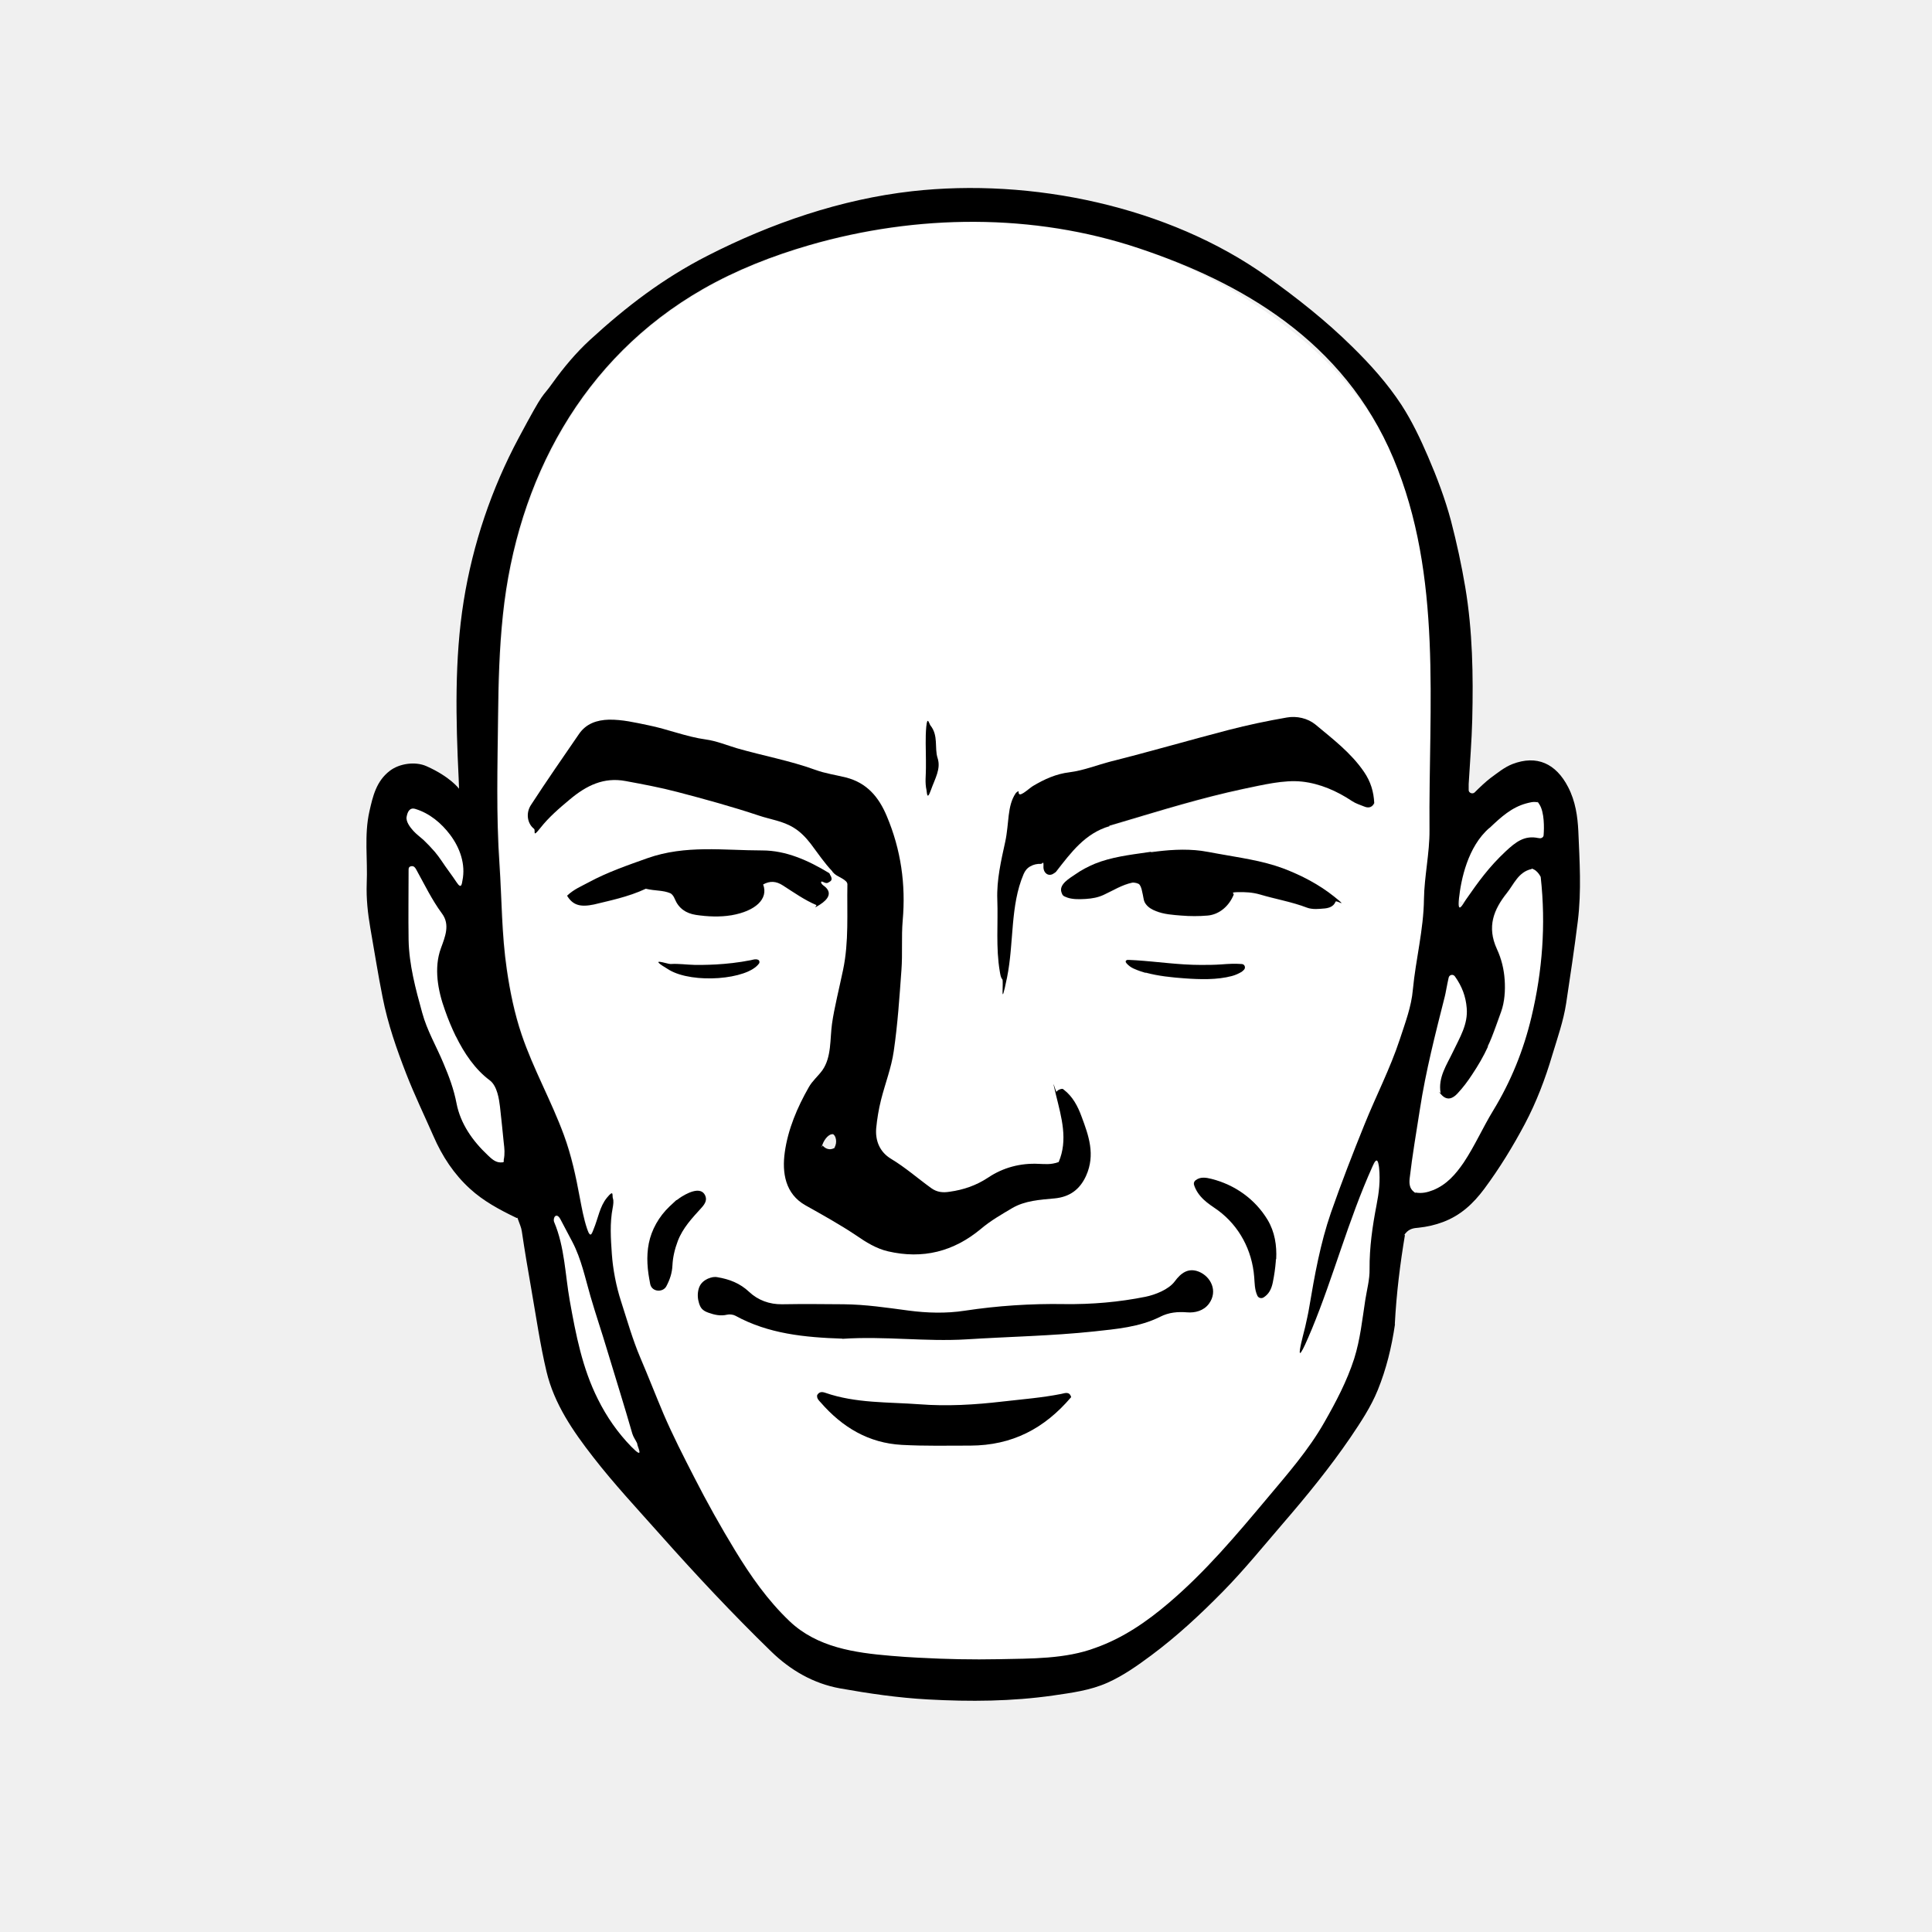
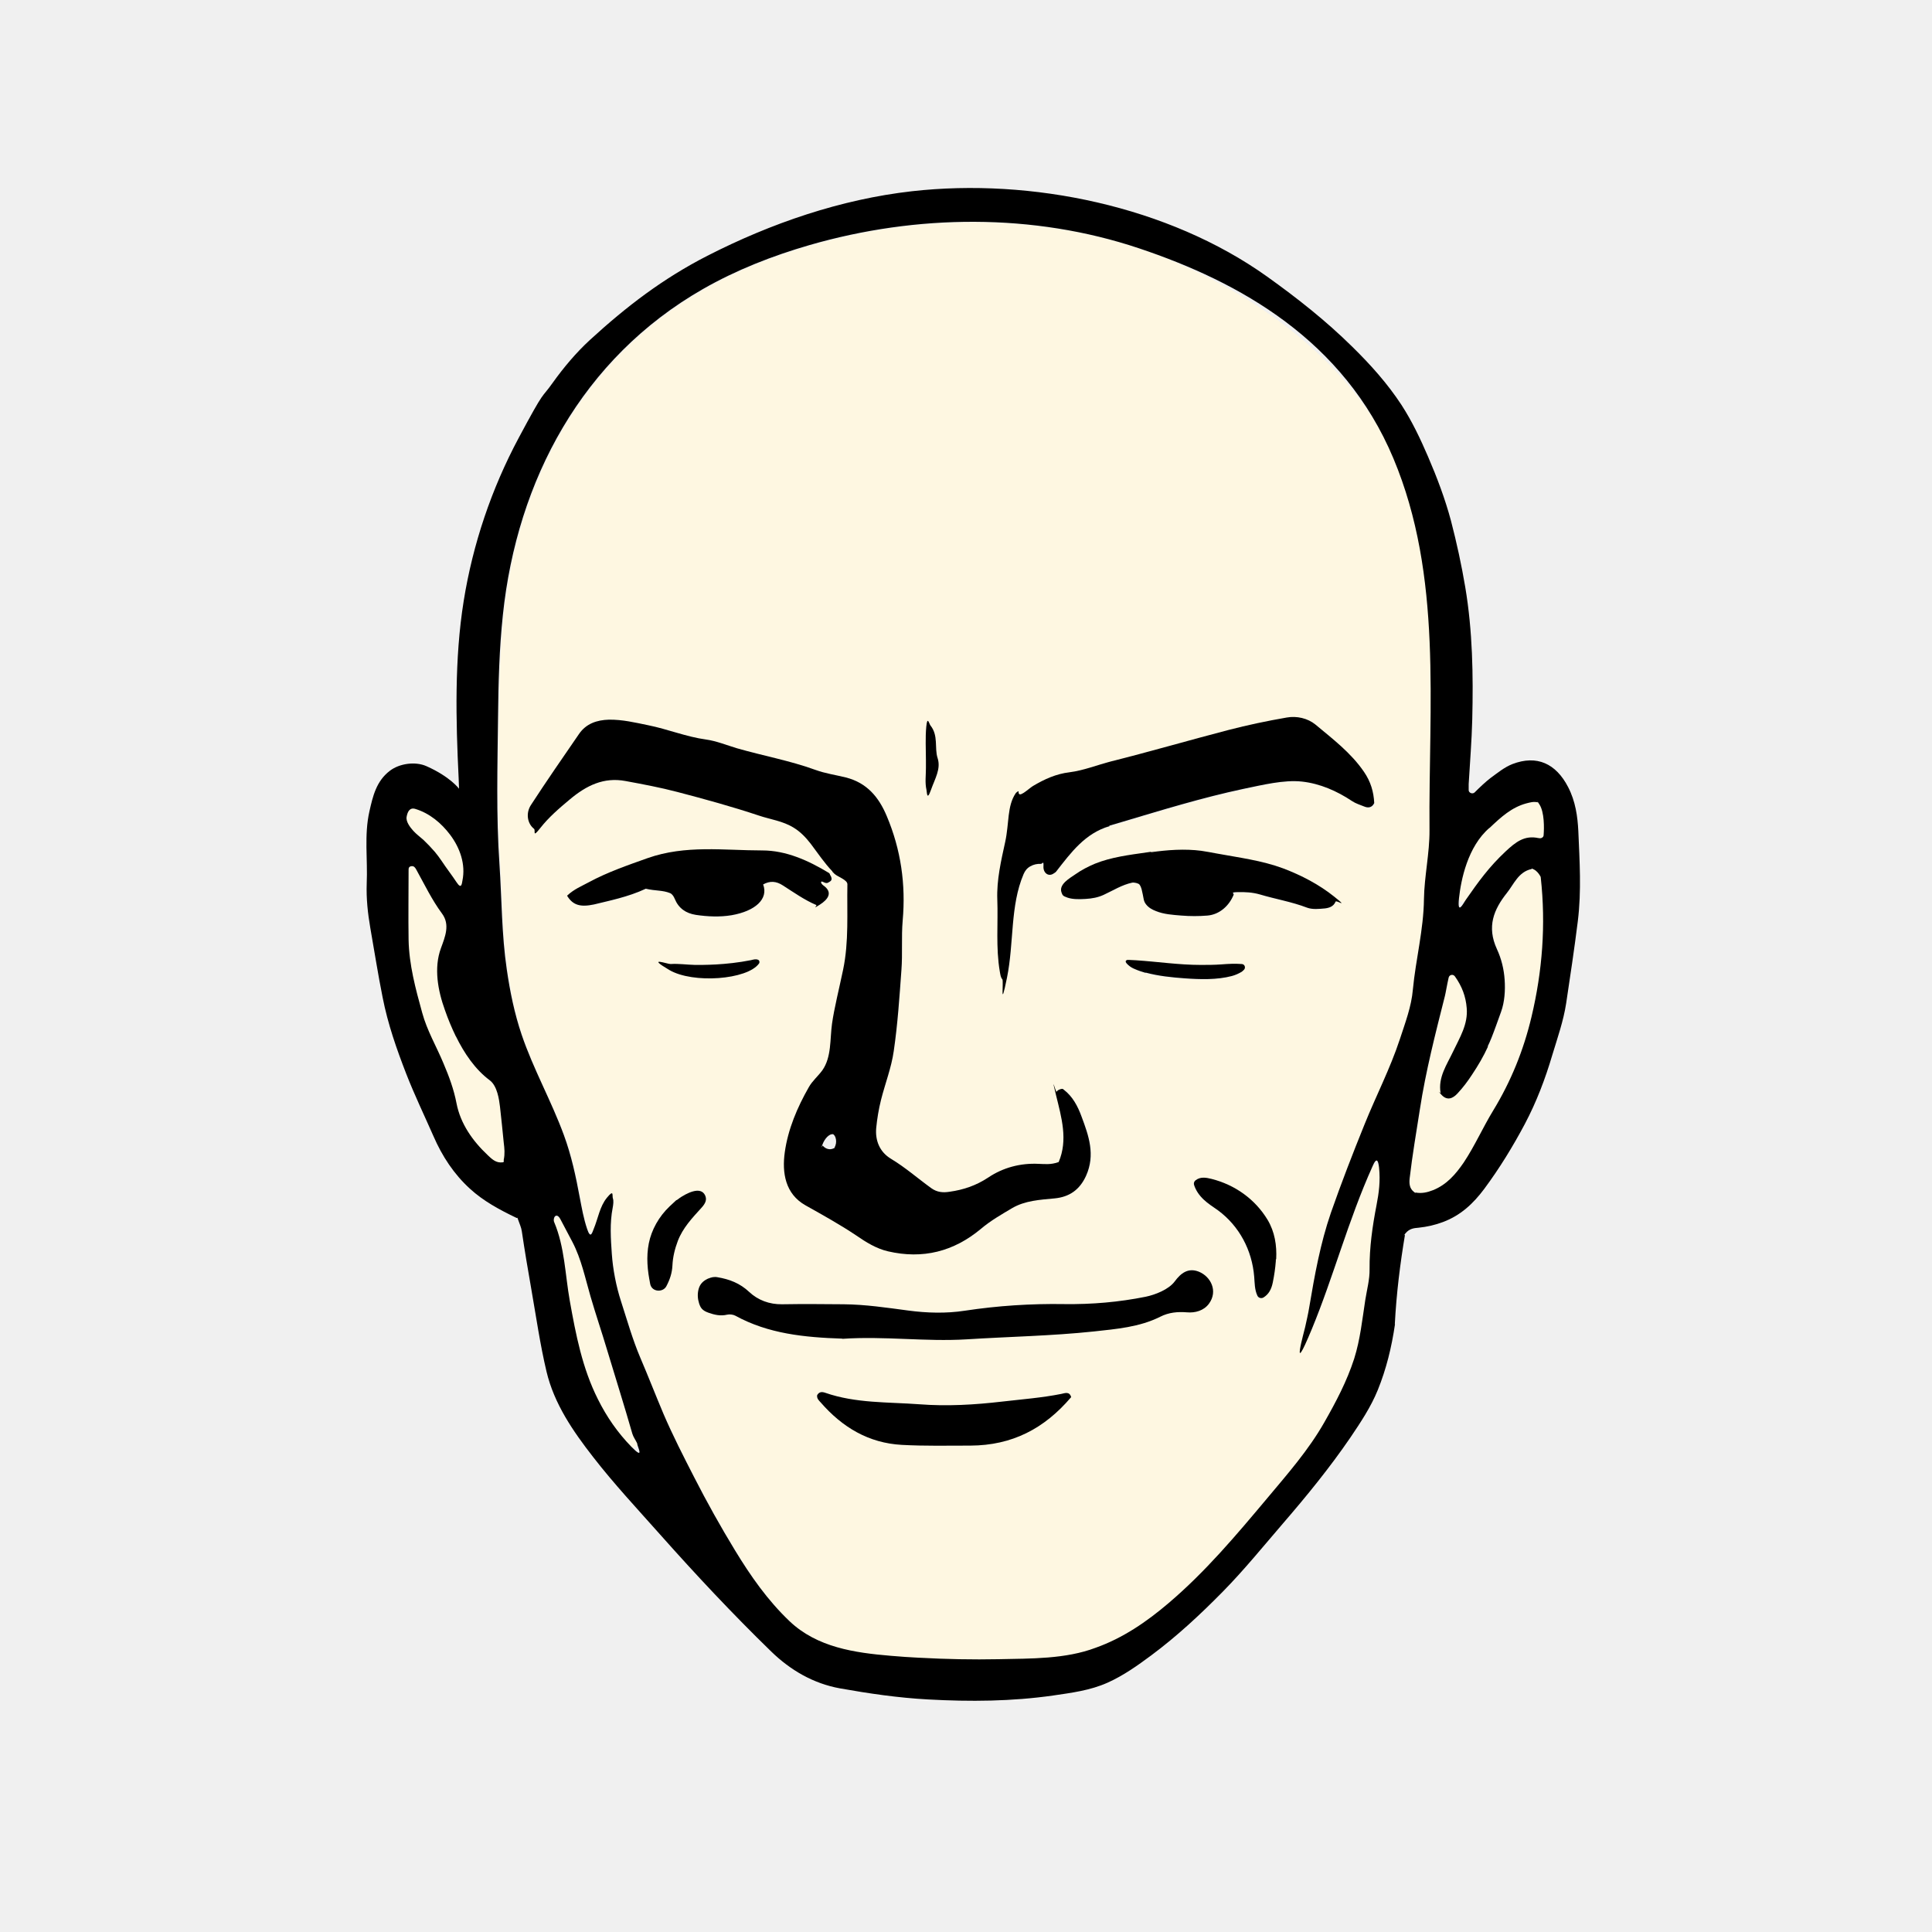
<svg xmlns="http://www.w3.org/2000/svg" id="Layer_3" version="1.1" viewBox="0 0 1080 1080">
  <defs>
    <style>
      .st0 {
-         fill: #fff;
+         fill: #fef7e1;
      }
    </style>
  </defs>
  <g id="white-fill">
    <g>
      <path class="st0" d="M860.5,449.6c2.9,4.4,2.7,13.4,2.4,17.2,0,1.1-1,1.9-2.1,1.8-.3,0-.5,0-.8-.1-7.8-1.7-12.8,2.2-18.3,7.4-9.4,8.8-15.2,16.9-22.3,27.1,0,.1-.1.2-.2.3-1.1,1.7-3.8.7-3.5-1.3,1.1-10.1,4.8-28.6,17-39.2,6.5-6.2,12.5-11.5,20.6-13.7,2.5-.7,4-1.1,6.5-.6,0,0,.8,1.1.8,1.1Z" />
      <path class="st0" d="M861.5,490.6c2.8,26.4.8,52.3-5.2,77.9-4.4,18.5-11.5,35.9-21.4,52.3-5.8,9.5-10.3,19.9-16.5,29.1-4.4,6.4-9.4,12.4-17.1,15.4-3.4,1.4-6.6,2-10,1.3-.3,0-.6-.2-.8-.4-2.5-2-2.7-4.6-2.3-7.5,1.5-12.9,3.7-25.7,5.7-38.5,3.3-21.5,8.7-42.4,14-63.4.4-1.5,1.2-6.4,2.1-10.3.4-1.6,2.5-2.1,3.5-.7,3.9,5.6,6,11.3,6.6,17.7.8,9.1-3.9,16.5-7.6,24.3-3.5,7.4-8.5,14.4-7,23.2,0,.4.2.7.5,1,3.2,3.5,6.4,2,8.9-.7,3-3.2,5.7-6.9,8.2-10.6,3.3-5.1,6.3-10.2,8.9-15.7.8-1.6,1.5-3.3,2.2-5,1.9-4.7,3.6-9.5,5.3-14.3,1.9-5.5,2.4-12.1,2-17.9-.4-5.9-1.8-11.7-4.3-17.1-5.8-12.6-1.8-22.2,5.6-31.5,3.9-4.9,6.4-11.7,13.7-13.3.4,0,.9,0,1.3.2,1.6.8,2.7,2.3,3.6,3.7.2.3.3.6.3.9Z" />
      <path class="st0" d="M466.7,488.5c1.6,1.6,7.2,3.3,7.2,5.8-.2,16.1,1,31.9-2.4,47.8-2.1,10-4.8,20-6.2,30.2-1.2,8.5-.2,18.6-5.4,26-2.4,3.4-5.6,5.9-7.6,9.5-6.3,11.3-11.5,23.5-13.3,36.3-1.6,11.4.2,23.3,11.6,29.7,9.6,5.4,19.2,10.6,28.3,16.8,5.6,3.8,11.3,7.4,17.8,8.9,19.4,4.5,36.7.2,52.1-12.7,5.2-4.4,11.3-7.9,17.2-11.4,7.3-4.3,15.6-4.8,23.9-5.5,8.1-.8,13.9-4.7,17.5-12.6,5.3-11.7,1.5-22.4-2.5-33.1-2.1-5.7-5-11.3-10-15.1-.5-.3-1.1-.4-1.6-.3-1.1.3-1.8.8-2.4,1.5-.4.5-.5,1.2-.3,1.8,3.1,12.6,6.8,25.2,1.5,37.5-4.4,1.5-7.8,1.1-11.2,1-10.2-.4-19.9,2.1-28.1,7.6-6.8,4.6-13.9,6.9-21.8,8-3.7.5-6.9.3-10.2-2-7.5-5.4-14.5-11.6-22.5-16.4-6.5-3.9-8.9-10.4-8.3-17.2.5-5.2,1.4-10.6,2.7-15.8,2.2-9.1,5.7-18,7.1-27.2,2.2-15,3.2-30.3,4.3-45.4.6-9.2-.1-18.5.7-27.6,1.8-20.3-1-39.7-8.9-58.4-4.4-10.5-11-18.7-22.9-21.6-5.6-1.4-11.5-2.2-16.9-4.2-14.3-5.2-29.3-7.9-43.9-12.1-5.8-1.7-11.5-4.1-17.3-4.9-11.1-1.6-21.5-5.9-32.4-8-7.3-1.4-14.4-3.2-21.9-3.1-6.9.1-12.8,2.2-16.8,8.1-9,13.2-18.1,26.3-26.8,39.6-3,4.6-2,10.3,1.7,13.3,1.1.8,2.7.7,3.5-.4,4.7-5.9,10.5-11,16.5-15.9,9.3-7.8,19-12.6,31.2-10.3,9.7,1.8,19.4,3.6,28.9,6.1,15.3,4,30.6,8.2,45.6,13.2,6.5,2.2,13.4,3,19.5,6.8,3.8,2.3,6.9,5.6,9.6,9.1,4,5.3,7.5,10.6,12.1,15.4.4.4.9.9,1.3,1.3ZM463.5,488.3c-11.7-7.2-24.1-12.6-37.3-12.6-21.4,0-42.9-3.2-64.1,4.3-11.2,4-22.3,7.7-32.7,13.4-4.2,2.3-8.4,3.8-12.3,7.6,3.2,5.3,7.4,6.5,15,4.9,7.9-2,19-4.1,29-8.8,5.6,1.2,9.3.7,13.7,2.5,1.3.7,2,1.9,2.5,3.2,2.2,5.3,6.2,8,11.7,8.9,6.7,1.1,13.6,1.3,20.1.2,13.1-2.2,20.7-9,17.6-17.2,3.8-2.1,7.3-1.9,11.1.6,6.1,3.9,12,8.1,18.6,10.9.7.3,1.4.2,2-.2,4.7-3,7.5-6.9,2.1-10.7-.7-.5-1.9-1.7-1.1-2.2.8-.2,3.2.9,3.7.6,1.3-.8,3-1.5,1.1-4.4,0,0-.2-.4-.5-.7ZM799.4,464.2c.1,12.7-2.9,25.8-3.1,38.5-.3,17.2-4.7,33.7-6.2,50.6-.9,9.5-4.4,18.6-7.4,27.8-5.3,16.4-13.2,31.6-19.7,47.5-6.6,16.3-13,32.8-18.8,49.4-5.9,17.1-9.1,34.9-12.1,52.7-.6,3.8-1.5,7.5-2.3,11.2-.5,2.3,2.8,3.4,3.7,1.2,12.2-29.5,20.3-60.7,33.9-90.9.8-1.8,3.5-1.4,3.7.6.9,7.6-.1,14.3-1.4,21-2.2,11.9-4,23.7-3.9,35.9,0,5.7-1.5,11.5-2.4,17.2-1.8,11-2.8,22-6.2,32.8-4.1,12.7-10.2,24.2-16.7,35.6-8.8,15.5-20.6,29-31.9,42.4-17.2,20.5-34.6,41.2-55.2,58.6-12.3,10.4-25.5,19.6-40.8,25-16.9,6.3-36.3,6-54.1,6.4-14.7.3-29.4,0-44.1-.8-5.4-.3-10.7-.7-16.1-1.1-20.3-1.7-41.1-4.7-56.5-19.3-12.2-11.6-21.7-25.2-30.5-39.6-8.1-13.3-15.7-26.9-22.8-40.8-6-11.7-12-23.4-17.2-35.5-4.5-10.5-8.6-21.1-13-31.5-4.3-10.1-7.3-20.8-10.7-31.3-2.8-8.7-4.6-17.6-5.2-26.7-.6-8.6-1.2-17.2.5-25.8.4-1.8.8-3.6.1-5.2-.6-1.4-2.4-1.6-3.3-.4-4.1,5-4.8,11.6-7.4,17.7-.7,1.6-3.1,1.5-3.6-.1-2.1-6-3.1-11.8-4.1-17.5-2.2-11.9-4.7-23.6-8.9-35-7.1-19-17.1-36.9-23.6-56.1-4-11.7-6.4-24-8.3-36.4-2.9-19.6-2.8-39.3-4.1-58.9-1.8-27.4-1.1-54.8-.8-82.2.2-19,.7-38.2,2.7-57.1,7.9-75.4,44.4-143.6,111.8-182.2,18.7-10.7,38.9-18.6,59.6-24.6,59.9-17.3,125.1-18,184.2,1.8,56.4,18.9,118.5,61,142.2,117.4,27.7,66.1,19.6,138.2,20.2,207.9ZM768.4,449.1c-.2-6.4-2-12-5.7-17.4-7.3-10.7-17.5-18.4-27.2-26.5-4.2-3.5-10.4-4.9-16-3.9-11,1.9-21.9,4.2-32.7,7-21.8,5.6-43.5,12-65.4,17.5-7.8,1.9-15.4,5.1-23.3,6.1-7.6.9-14.2,3.9-20.5,7.7-2.6,1.5-8.3,7.3-8,3.1,0-.8-1.5.6-1.6.9-4.9,7.2-4.1,19-5.9,27.3-2.3,10.5-4.8,21.2-4.4,32.1.5,13.4-.8,26.9,1.4,40.3.3,1.7.4,3.3,1.4,4.3.9.8,2.3.3,2.6-.8,3.9-19.7,1.6-40.2,9.3-58,.8-1.8,2-3.4,3.7-4.3,2-1.1,4.1-1.5,6-1.4.8,0,1.4.7,1.4,1.4-.2,3.5,2.7,5.9,5.5,4.1.5-.4,1.2-.7,1.6-1.2,8.2-10.6,16.1-21.4,29.9-25.4,2.4-.7,4.7-1.4,7.1-2.1,22.5-6.7,44.9-13.6,67.9-18.5,10.7-2.3,21.8-5.3,32.8-4.1,10.2,1.1,19.6,5.2,28.1,10.9,2.1,1.4,4.4,2.1,6.7,3,2.2,1,4.5.7,5.7-1.9ZM746.7,504.1c.4-1,0-2.1-.8-2.8-8.6-6.8-18.4-12-28.6-15.8-11.9-4.5-24.6-6.1-37.1-8.3-2.9-.5-5.7-1.1-8.6-1.5-9.4-1.2-18.8-.5-28.1.8-.8.1-1.6.2-2.4.3-9.8,1.4-19.7,2.6-28.9,6.3-3.8,1.6-7.5,3.5-10.9,5.9-3,2.1-9.5,5.6-7.8,10.2.5,1.4,1.9,2.4,3.4,2.9,3,1,7,.9,10.1.7,3.5-.2,6.9-.8,10.1-2.3,5.2-2.4,10.2-5.6,15.9-6.8,1-.2,3.5.3,4.1,1.1,1.2,1.7,1.3,3.3,1.8,5.4.5,2.2.4,3.9,1.9,5.8,1.4,1.7,3.4,2.8,5.5,3.6,4.4,1.8,9.5,2.1,14.2,2.5,4.9.4,9.8.3,14.6,0,6.8-.6,12.1-5.4,14.6-11.6.4-.9,1.2-1.5,2.2-1.5,4.3-.1,8.3,0,12.5,1.3,8.8,2.6,17.8,4.1,26.4,7.4,3,1.1,6.7.7,10,.4,2.4-.2,4.8-1.1,5.9-3.8ZM713.2,704c.4-7.7-.8-15.3-4.9-22-7-11.6-18.2-19.6-31.4-22.9-2.9-.7-6.2-1.4-9,.9-.7.6-1,1.6-.7,2.5,1.1,3.1,3,5.8,5.3,8.1,2.5,2.4,5.4,4,8.1,6.1,12,8.8,19.1,22.3,20.2,37,.3,3.6.2,7.3,1.8,10.7.6,1.3,2.2,1.8,3.4,1,3-1.8,4.6-5.1,5.2-8.4.8-4,1.4-8,1.7-12,0-.3,0-.6,0-.9ZM695.1,542.4c1.2-1.1.5-3.2-1.1-3.3-3.9-.3-7.5,0-11.4.2-3.9.2-7.7.3-11.6.3-12.1,0-24.1-1.8-36.1-2.6-1.3,0-2.6-.2-4-.2-.8,0-.9,0-.9,0,0,0-1.6.3-.6,1.7.4.5.9,1,1.4,1.4,1.1.9,2.3,1.6,3.6,2.1,1.8.8,3.8,1.4,5.7,2,7.1,2,14.9,2.8,22,3.2,8.5.6,18,.9,26.2-1.3,1.9-.5,3.8-1.2,5.4-2.3.2-.1.7-.6,1.3-1.1ZM675.8,728.7c5.2-7.1,1-15.1-5.6-17.9-6-2.4-10.2.8-13.5,5.4-3.4,4.6-11,7.5-16.3,8.6-15,3.1-30.2,4.4-45.4,4.1-18.7-.3-37.2.9-55.7,3.7-10.4,1.6-21.2,1.3-31.6-.1-12-1.6-23.9-3.4-36.1-3.5-11.5-.1-23-.2-34.4,0-7.1.1-13.5-2.2-18.4-6.9-5.2-4.9-11.1-7.1-17.6-8.2-1.8-.3-3.7,0-5.4.9-.2.1-.5.2-.7.4-2.2,1.1-3.9,3.1-4.6,5.6-.7,2.7-.6,5.3.3,7.9.8,2.4,2.8,4.3,5.2,5.2,3.4,1.2,6.8,2,10.5,1.1,1.4-.3,3.3-.1,4.6.6,18.4,10,38.6,12.1,59.7,12.8,23.5-1.6,46.4,1.8,69.3.3,23.7-1.5,47.5-1.9,71.1-4.4,12.7-1.4,25.5-2.4,37.1-8.2,4.9-2.4,9.8-2.9,15-2.5,4.6.4,9.5-.9,12.3-4.8ZM598.7,781.1c-.9-3.6-3.8-2.2-5.5-1.9-11,2.1-22.1,3-33.1,4.3-15.5,1.8-30.8,2.7-46.3,1.5-17.6-1.4-35.5-.5-52.5-6.5-2-.7-3.5-.5-4.6,1.3-.3,1.9,1.1,3,2,4.1,12,13.9,26.7,22.7,45.4,23.7,12.8.7,25.5.5,38.3.4,23.3,0,41.3-9.6,56.2-27ZM520.4,441.6c2.3-6.5,5.7-11.8,3.7-17.9-1.8-5.6.6-12.5-4-18.2-.7-.9-2.2-.4-2.3.7-.6,6.3-.2,12.5-.2,18.7,0,1.5,0,3,0,4.5,0,4.1-.6,8,.2,12.1.3,1.3,2.1,1.4,2.5.1ZM424.3,538.6c.5-.7.2-1.7-.6-2.1-1.3-.5-2.5,0-3.8.2-14.6,2.9-27.4,2.7-31.5,2.7-4.5,0-9.1-.8-13.6-.5-1.8.1-2.3,2.4-.8,3.3,13.2,7.8,43.7,5.5,50.2-3.6ZM392.1,675.2c2.4-2.7,3.2-4.7,2.2-7-2.5-5.6-10.7-1.1-14.6,1.6-.4.3-.7.5-1,.7-1.5,1.2-3,2.5-4.4,3.8-6,5.7-10,12.4-11.6,20.6-1.4,7.5-.8,15.3.8,22.8,0,0,0,.1,0,.2,1,4.3,6.9,5,9,1.1,1.9-3.6,3.2-7.3,3.4-11.7.2-4.5,1.3-9.1,3-13.6,2.9-7.4,8-12.8,13.1-18.4Z" />
      <path class="st0" d="M356.2,807.1s0,0,0,0c.2,1.8-2,2.9-3.3,1.6-7.6-7.8-13.8-16.8-18.7-26.6-8.6-17.4-12.3-36.1-15.7-55-2.6-14.6-2.8-29.9-8.7-43.9,0,0,0,0,0,0-.9-2.3,2.4-3.8,3.5-1.6,2.3,4.3,4.5,8.5,6.7,12.7,5,9.6,7.2,20.1,10.1,30.4,2.9,10.1,6.3,20,9.3,30.1,4.7,15.6,9.5,31.2,14.1,46.8.6,1.9,1.7,3.4,2.5,5,0,.2.2.4.2.6Z" />
      <path class="st0" d="M281.7,639c.3,3.1.7,6.2,0,9.5-.2.9-1,1.6-2,1.5-3-.1-5.1-2.3-7.1-4.1-8.4-8-15.2-17.6-17.4-28.9-1.5-8-4.2-15.1-7.3-22.4-4-9.4-9.2-18.3-11.9-28.3-3.7-13.4-7.4-26.8-7.6-40.7-.2-13.2,0-26.4,0-39.3,0-.9.7-1.8,1.6-1.9,1.5-.2,2.1.8,2.8,1.9,4.6,8.3,8.8,16.9,14.4,24.6,4.6,6.2,1.7,12.9-.6,19.3-4.1,11.1-1.7,23.8,2.2,34.6,1.8,4.9,3.8,9.9,6.2,14.9,4.7,9.5,10.8,18.6,19,24.7,4.3,3.2,5.3,10.7,5.7,14.8.9,7.6,1.3,12.5,2.1,20.1Z" />
      <path class="st0" d="M251.6,466.7c5.5,7.3,8.9,16.6,6.9,25.7-.3,1.5-.5,5.2-3.2,1-2.7-4.2-5.7-7.9-8.4-12-1.2-1.8-2.5-3.6-3.9-5.2-2-2.4-4.1-4.6-6.3-6.7-1.8-1.7-4-3.2-5.7-5.1-1.7-1.9-4.2-5.1-3.7-7.8.5-2.7,1.7-5.4,4.9-4.4,7.8,2.4,14.5,8,19.4,14.4Z" />
    </g>
  </g>
  <g id="line">
    <g>
      <path d="M779.8,740.1c0,0,0,.1,0,.2-1.9,13-4.9,25.1-9.6,36.7-3.9,9.6-9.6,18.1-15.4,26.7-11.5,16.8-24.3,32.5-37.6,47.9-11.1,12.9-21.8,26.1-33.7,38.2-12.5,12.7-25.6,24.9-40,35.6-7.7,5.7-15.4,11.2-24.3,15.2-9.8,4.4-20.3,5.7-30.5,7.2-23.1,3.3-46.4,3.5-69.9,2.2-16.7-.9-33-3.3-49.3-6.2-14.8-2.7-27.6-10.1-38.4-20.6-21.6-21-42.1-42.9-62.1-65.4-12.7-14.3-25.8-28.3-37.5-43.4-11.2-14.4-21.7-29.6-26-47.7-3.6-15.2-5.8-30.7-8.5-46.1-1.9-10.8-3.7-21.5-5.3-32.3-.3-2.2-1.3-4.2-2-6.3s-.5-.9-1-1.2c-9.4-4.5-18.5-9.4-26-16.3-8.9-8.1-15.5-18.1-20.4-29.4-5.1-11.6-10.6-23-15.2-34.8-5.4-13.9-10.3-27.9-13.2-42.7-2.6-12.9-4.6-25.9-6.9-38.9-1.4-8.1-2.3-16.4-2-24.8.6-13.4-1.5-27,1.5-40.3,1.9-8.4,3.8-16.9,11.4-22.7,5.3-4.1,14.2-5.4,20.5-2.6,13.3,5.9,18.2,12.6,18.2,12.6,0,0-.2-4.6-.2-5.6-1.6-32.7-2.4-66.9,2.8-99.3,5.1-31.9,15.6-62.9,30.8-91.3s12.1-21,19.1-30.9c6.1-8.5,12.9-16.6,20.6-23.7,20.5-18.8,40.9-34.4,65.7-47.1,35.6-18.2,74.6-31.6,114.4-36.1,66.7-7.5,143.3,8.3,198.5,47.7,16.8,12,32.9,24.7,47.6,39.2,10.2,10,19.7,20.6,27.5,32.5,5.9,9.1,10.6,19,14.9,29,5,11.6,9.5,23.5,12.8,35.8,3.2,12.3,5.9,24.7,8,37.2,4.1,24.5,4.5,49.1,3.9,73.8-.3,12.1-1.3,24.2-2,36.2,0,.6,0,1.9,0,3.4s2.1,2.4,3.3,1.3c3-3,6.2-6,8.8-8,4-2.9,7.8-6.1,12.4-7.9,13.6-5.2,24.3-.3,31.1,12.9,4.1,7.9,5.3,16.4,5.7,24.7.7,16.7,1.8,33.3-.3,50.3-1.9,15.3-4.2,30.5-6.5,45.8-1.5,9.9-4.9,19.5-7.8,29.1-3.9,13.2-8.8,26.1-15.3,38.4-6.7,12.6-14.1,24.7-22.7,36.3-6.2,8.3-13.2,14.8-23,18.5-4.5,1.7-9,2.7-13.7,3.2-2.6.2-5.1.5-7.2,3s-.3.6-.4.9c-2.7,16.1-4.8,32.8-5.7,50.2ZM514.3,926.7c14.7.8,29.4,1.1,44.1.8,17.8-.4,37.2,0,54.1-6.4,15.2-5.4,28.5-14.5,40.8-25,20.6-17.5,37.9-38.1,55.1-58.6,11.3-13.5,23.1-26.9,31.9-42.4,6.5-11.4,12.6-22.9,16.7-35.6,3.4-10.8,4.5-21.8,6.2-32.8.9-5.7,2.5-11.5,2.4-17.2-.1-12.2,1.6-24,3.9-35.9,1.3-6.7,2.2-13.4,1.4-20.9s-2.9-2.4-3.7-.6c-13.6,30.2-21.7,61.4-33.9,90.9s-4.2,1.2-3.7-1.2c.8-3.7,1.7-7.4,2.3-11.2,3-17.8,6.2-35.6,12.1-52.7,5.8-16.6,12.2-33.1,18.8-49.4,6.4-15.9,14.3-31.1,19.7-47.5,3-9.2,6.5-18.3,7.3-27.8,1.6-16.9,6-33.4,6.2-50.6.2-12.8,3.2-25.8,3.1-38.5-.6-69.8,7.5-141.9-20.2-207.9s-85.7-98.5-142.2-117.4c-59.1-19.8-124.3-19.1-184.2-1.8-20.7,6-40.9,13.9-59.6,24.6-67.4,38.6-103.9,106.7-111.8,182.2-2,18.9-2.5,38-2.7,57.1-.3,27.4-1.1,54.8.8,82.2,1.3,19.6,1.2,39.3,4.1,58.9,1.8,12.4,4.3,24.6,8.3,36.4,6.5,19.2,16.6,37,23.6,56.1,4.2,11.4,6.7,23.1,8.9,35,1.1,5.7,2.1,11.5,4.1,17.5s2.9,1.8,3.6.2c2.6-6.2,3.4-12.7,7.5-17.7s2.8-1,3.3.4.2,3.5-.1,5.2c-1.7,8.6-1.1,17.2-.5,25.8s2.4,18.1,5.2,26.7c3.4,10.5,6.4,21.2,10.7,31.3,4.5,10.5,8.6,21.1,13,31.5,5.2,12.1,11.2,23.8,17.2,35.5,7.1,13.9,14.7,27.5,22.8,40.8,8.7,14.3,18.2,27.9,30.5,39.6,15.4,14.6,36.3,17.6,56.5,19.3,5.4.5,10.7.8,16.1,1.1ZM831.8,585c-2.5,5.5-5.5,10.6-8.9,15.7-2.4,3.7-5.1,7.3-8.2,10.6-2.5,2.7-5.7,4.2-8.9.7s-.4-.6-.5-1c-1.5-8.8,3.5-15.8,7-23.2,3.7-7.8,8.4-15.2,7.6-24.3-.5-6.4-2.6-12.1-6.6-17.7-1-1.4-3.1-1-3.5.7-.9,3.9-1.7,8.8-2.1,10.3-5.3,21-10.7,41.9-14,63.4-2,12.8-4.2,25.6-5.7,38.5-.3,2.9-.1,5.6,2.3,7.5s.5.3.8.4c3.5.7,6.7,0,10-1.3,7.7-3.1,12.7-9,17.1-15.4,6.2-9.3,10.7-19.6,16.5-29.1,10-16.4,17-33.8,21.4-52.3,6.1-25.6,8.1-51.5,5.2-77.9,0-.3-.1-.6-.3-.9-.9-1.5-2-2.9-3.6-3.7s-.9-.3-1.3-.2c-7.3,1.6-9.8,8.4-13.7,13.3-7.4,9.3-11.4,18.9-5.6,31.5,2.5,5.4,3.9,11.2,4.3,17.1s0,12.4-2,17.9-3.4,9.6-5.3,14.4c-.7,1.7-1.4,3.4-2.2,5ZM254.9,579.5c-2.4-4.9-4.5-10-6.2-14.9-3.9-10.8-6.3-23.5-2.2-34.6,2.3-6.3,5.2-13.1.6-19.3-5.7-7.7-9.8-16.3-14.4-24.6-.6-1.1-1.3-2.1-2.7-1.9s-1.6,1-1.6,1.9c0,12.9-.2,26.1,0,39.3.3,14,3.9,27.3,7.6,40.7,2.7,10,8,18.9,11.9,28.3,3.1,7.3,5.8,14.5,7.3,22.4,2.2,11.3,8.9,20.9,17.4,28.9,1.9,1.8,4.1,4,7,4.1s1.8-.6,2-1.5c.7-3.3.4-6.4,0-9.5-.8-7.6-1.2-12.5-2.1-20.1-.5-4.1-1.5-11.6-5.7-14.8-8.2-6.1-14.3-15.1-19-24.7ZM356.2,807.1c0-.2,0-.4-.2-.6-.8-1.7-1.9-3.1-2.5-5-4.5-15.7-9.4-31.2-14.1-46.8-3-10.1-6.4-20-9.3-30-3-10.3-5.1-20.8-10.1-30.4-2.2-4.2-4.4-8.3-6.7-12.7s-4.5-.7-3.5,1.6,0,0,0,0c5.9,14,6.1,29.3,8.7,43.9,3.4,19,7,37.7,15.7,55,4.9,9.9,11.1,18.8,18.7,26.6s3.5.2,3.3-1.6,0,0,0,0ZM832.6,462.8c-12.2,10.5-15.9,29.1-17,39.2s2.4,3,3.6,1.3.2-.2.2-.3c7.1-10.2,12.9-18.3,22.3-27.1,5.6-5.2,10.5-9.1,18.3-7.4.3,0,.5,0,.8.1,1.1,0,2.1-.7,2.1-1.8.3-3.8.5-12.8-2.4-17.2s-.8-1.1-.8-1.1c-2.6-.5-4.1,0-6.5.6-8.1,2.2-14,7.5-20.5,13.7ZM243,476.1c1.4,1.7,2.7,3.4,3.9,5.2,2.7,4.1,5.7,7.9,8.4,12s2.9.5,3.2-1c1.9-9.2-1.4-18.4-6.9-25.7-4.9-6.5-11.5-12-19.4-14.4-3.2-1-4.4,1.6-4.9,4.4-.5,2.7,2,5.9,3.7,7.8,1.7,1.9,3.8,3.4,5.7,5.1,2.2,2.1,4.3,4.3,6.3,6.6Z" />
      <path d="M465.4,487.2c-4.6-4.8-8.1-10.1-12.1-15.4-2.7-3.5-5.8-6.8-9.6-9.1-6.1-3.8-13-4.6-19.5-6.8-15-5-30.3-9.2-45.6-13.2-9.5-2.5-19.2-4.3-28.9-6.1-12.2-2.3-21.9,2.5-31.2,10.3-6,5-11.8,10-16.5,16s-2.4,1.2-3.5.4c-3.7-2.9-4.7-8.7-1.7-13.3,8.7-13.4,17.8-26.5,26.8-39.6,4-5.9,10-7.9,16.8-8.1,7.5-.1,14.6,1.6,21.9,3.1,11,2.2,21.3,6.5,32.4,8,5.8.8,11.6,3.2,17.3,4.9,14.6,4.2,29.6,6.9,43.9,12.1,5.5,2,11.3,2.8,16.9,4.2,11.9,3,18.5,11.1,22.9,21.6,7.9,18.7,10.7,38.2,8.9,58.4-.8,9.2,0,18.5-.7,27.6-1.1,15.2-2.1,30.4-4.3,45.4-1.3,9.2-4.8,18.1-7.1,27.2-1.3,5.2-2.2,10.6-2.7,15.8-.6,6.8,1.8,13.3,8.3,17.2,8,4.8,15,11,22.5,16.4,3.2,2.3,6.5,2.6,10.2,2,7.9-1.1,14.9-3.5,21.7-8,8.2-5.5,17.9-8.1,28.1-7.6,3.3.1,6.8.6,11.2-1,5.3-12.4,1.6-24.9-1.5-37.5s0-1.3.3-1.8c.6-.8,1.3-1.2,2.4-1.5s1.2,0,1.6.3c5,3.8,7.9,9.3,10,15.1,4,10.7,7.8,21.3,2.5,33.1-3.6,7.9-9.4,11.8-17.5,12.6-8.3.8-16.6,1.2-23.9,5.5-5.9,3.5-12,7-17.2,11.4-15.4,12.9-32.7,17.2-52.1,12.7-6.5-1.5-12.3-5.1-17.8-8.9-9.1-6.1-18.7-11.4-28.3-16.8-11.4-6.4-13.2-18.3-11.6-29.7,1.8-12.9,7-25.1,13.4-36.3,2-3.6,5.2-6.2,7.6-9.5,5.2-7.4,4.2-17.4,5.4-26s4.1-20.1,6.2-30.2c3.3-15.8,2.1-31.7,2.4-47.8,0-2.5-5.5-4.2-7.2-5.8-.4-.4-.9-.9-1.3-1.3ZM459.9,640.4c1.4,1.7,3.8,2.7,6.2,1.5s.3-.2.3-.3c1.9-2.9.8-7-.8-7.6-2.1-.2-4.6,2.5-5.8,5.7s0,.6,0,.8Z" />
      <path d="M620.3,461.8c-13.8,4-21.7,14.9-29.9,25.4-.4.5-1,.8-1.6,1.2-2.8,1.8-5.7-.5-5.5-4.1s-.6-1.4-1.4-1.4c-2-.1-4.1.3-6,1.4s-2.9,2.5-3.7,4.3c-7.6,17.8-5.3,38.3-9.3,58s-1.7,1.7-2.6.8-1.1-2.6-1.4-4.3c-2.3-13.4-.9-26.9-1.4-40.3-.4-10.9,2.1-21.6,4.4-32.1s1-20.1,5.9-27.3c.1-.2,1.7-1.6,1.6-.9-.3,4.3,5.4-1.5,8-3.1,6.4-3.8,12.9-6.8,20.5-7.7,7.9-1,15.5-4.1,23.3-6.1,21.9-5.5,43.5-11.8,65.4-17.5,10.8-2.8,21.7-5.1,32.7-7,5.6-1,11.7.4,16,3.9,9.7,8.1,19.9,15.8,27.2,26.5,3.7,5.4,5.4,11.1,5.7,17.4-1.2,2.6-3.4,2.9-5.7,1.9-2.2-.9-4.6-1.6-6.7-3-8.4-5.6-17.9-9.8-28-10.9s-22.1,1.9-32.8,4.1c-23,4.9-45.4,11.8-67.9,18.5-2.4.7-4.7,1.4-7.1,2.1Z" />
      <path d="M470.8,748.3c-21.1-.7-41.3-2.7-59.7-12.8-1.3-.7-3.2-.9-4.6-.6-3.7.9-7.1.1-10.5-1.1s-4.4-2.7-5.2-5.2-1-5.2-.3-7.9,2.3-4.4,4.6-5.6.5-.2.7-.3c1.7-.8,3.5-1.2,5.4-.8,6.5,1.1,12.4,3.3,17.6,8.2,4.9,4.6,11.3,7,18.4,6.9,11.5-.2,23-.1,34.4,0,12.1.1,24.1,1.9,36.1,3.5,10.5,1.4,21.2,1.7,31.6.1,18.5-2.8,37-4,55.7-3.7,15.3.2,30.5-1.1,45.4-4.1,5.3-1.1,12.9-4,16.3-8.6,3.4-4.6,7.5-7.8,13.5-5.4,6.6,2.7,10.8,10.8,5.6,17.9-2.9,3.9-7.7,5.2-12.3,4.8-5.2-.4-10.1,0-15,2.5-11.6,5.8-24.4,6.8-37.1,8.2-23.7,2.5-47.4,2.9-71.1,4.4-23,1.4-45.8-1.9-69.3-.3Z" />
      <path d="M643.4,476.4c9.3-1.3,18.8-2,28.1-.8,2.9.4,5.8,1,8.6,1.5,12.5,2.3,25.2,3.9,37.1,8.3,10.3,3.9,20.1,9,28.6,15.8s1.2,1.8.8,2.8c-1.1,2.7-3.5,3.5-5.9,3.8-3.3.3-7,.7-10-.4-8.6-3.3-17.7-4.8-26.4-7.4-4.2-1.2-8.2-1.4-12.5-1.3s-1.9.6-2.2,1.5c-2.5,6.1-7.8,11-14.6,11.6-4.9.4-9.7.4-14.6,0s-9.8-.7-14.2-2.5c-2.1-.8-4.1-1.9-5.5-3.7-1.5-1.8-1.4-3.6-1.9-5.7s-.6-3.7-1.8-5.4c-.6-.8-3.1-1.3-4.1-1.1-5.7,1.2-10.7,4.4-15.9,6.8-3.2,1.5-6.6,2.1-10.1,2.3s-7.1.3-10.1-.7-2.8-1.5-3.4-2.9c-1.7-4.6,4.8-8.1,7.8-10.2,3.4-2.4,7.1-4.3,10.9-5.9,9.2-3.7,19.2-4.9,28.9-6.3s1.6-.2,2.4-.3Z" />
      <path d="M464,489c1.9,3,.3,3.6-1.1,4.4s-2.9-.8-3.7-.6c-.7.5.4,1.7,1.1,2.2,5.4,3.8,2.7,7.7-2,10.7s-1.3.5-2,.2c-6.6-2.8-12.5-7-18.6-10.9-3.8-2.5-7.3-2.7-11.1-.6,3.1,8.2-4.5,14.9-17.6,17.2-6.6,1.1-13.4.8-20.1-.2-5.5-.9-9.5-3.6-11.7-8.9-.5-1.2-1.2-2.5-2.5-3.2-4.4-1.8-8.2-1.2-13.7-2.5-10,4.7-21,6.8-29,8.8-7.6,1.6-11.8.4-15-4.9,3.9-3.7,8.1-5.3,12.3-7.6,10.4-5.6,21.5-9.4,32.7-13.4,21.3-7.5,42.7-4.3,64.1-4.3,13.2,0,25.6,5.5,37.3,12.6.4.3.5.7.5.7Z" />
      <path d="M598.7,781.1c-14.9,17.5-32.9,26.9-56.2,27-12.8,0-25.6.3-38.3-.4-18.7-1-33.4-9.9-45.4-23.7-1-1.1-2.3-2.2-2-4.1,1.1-1.9,2.6-2,4.6-1.3,17,5.9,34.9,5.1,52.5,6.4,15.5,1.2,30.8.3,46.3-1.5,11.1-1.3,22.1-2.1,33.1-4.3,1.7-.3,4.6-1.7,5.5,1.9Z" />
      <path d="M713.2,704c0,.3,0,.6,0,.9-.3,4-.9,8.1-1.7,12s-2.3,6.6-5.2,8.4c-1.2.7-2.8.3-3.4-1-1.6-3.4-1.5-7.2-1.8-10.7-1.2-14.7-8.3-28.2-20.2-37-2.8-2-5.6-3.7-8.1-6.1s-4.3-5-5.3-8.1c-.3-.9,0-1.9.7-2.5,2.8-2.3,6.1-1.6,9-.9,13.1,3.3,24.4,11.3,31.4,22.9,4,6.7,5.2,14.3,4.8,22Z" />
      <path d="M379.6,669.9c3.9-2.7,12.1-7.2,14.6-1.6,1,2.3.3,4.3-2.2,7-5.1,5.6-10.3,11.1-13.1,18.4-1.7,4.5-2.8,9.1-3,13.6-.2,4.4-1.5,8.1-3.4,11.7s-8,3.3-9-1.1,0-.2,0-.2c-1.6-7.4-2.3-15.2-.8-22.7s5.6-14.9,11.6-20.6,2.8-2.6,4.4-3.8c.3-.2.6-.5,1-.7Z" />
      <path d="M640.3,543.8c-2-.6-3.9-1.2-5.7-2-1.3-.5-2.6-1.2-3.6-2.1-.5-.4-1-.9-1.4-1.4-1-1.4.6-1.7.6-1.7,0,0,.1,0,.9,0,1.3,0,2.7.2,4,.2,12.1.8,24,2.6,36.1,2.6,3.9,0,7.7,0,11.6-.3s7.5-.5,11.4-.2c1.7.1,2.3,2.2,1.1,3.3s-1.1,1-1.3,1.1c-1.7,1-3.5,1.8-5.4,2.3-8.3,2.2-17.8,1.9-26.2,1.3-7.1-.5-14.9-1.3-21.9-3.2Z" />
      <path d="M419.9,536.7c1.3-.3,2.6-.7,3.8-.2.8.3,1.1,1.3.6,2.1-6.5,9.1-37,11.4-50.2,3.6s-1-3.2.8-3.3c4.5-.3,9,.4,13.6.5,4.1,0,16.9.2,31.5-2.7Z" />
      <path d="M517.6,424.9c0-6.2-.4-12.4.2-18.7s1.6-1.6,2.3-.7c4.6,5.7,2.2,12.6,4,18.2,2,6.1-1.4,11.4-3.7,17.9s-2.2,1.2-2.5-.1c-.9-4-.3-8-.3-12.1,0-1.5,0-3,0-4.5Z" />
    </g>
  </g>
</svg>
